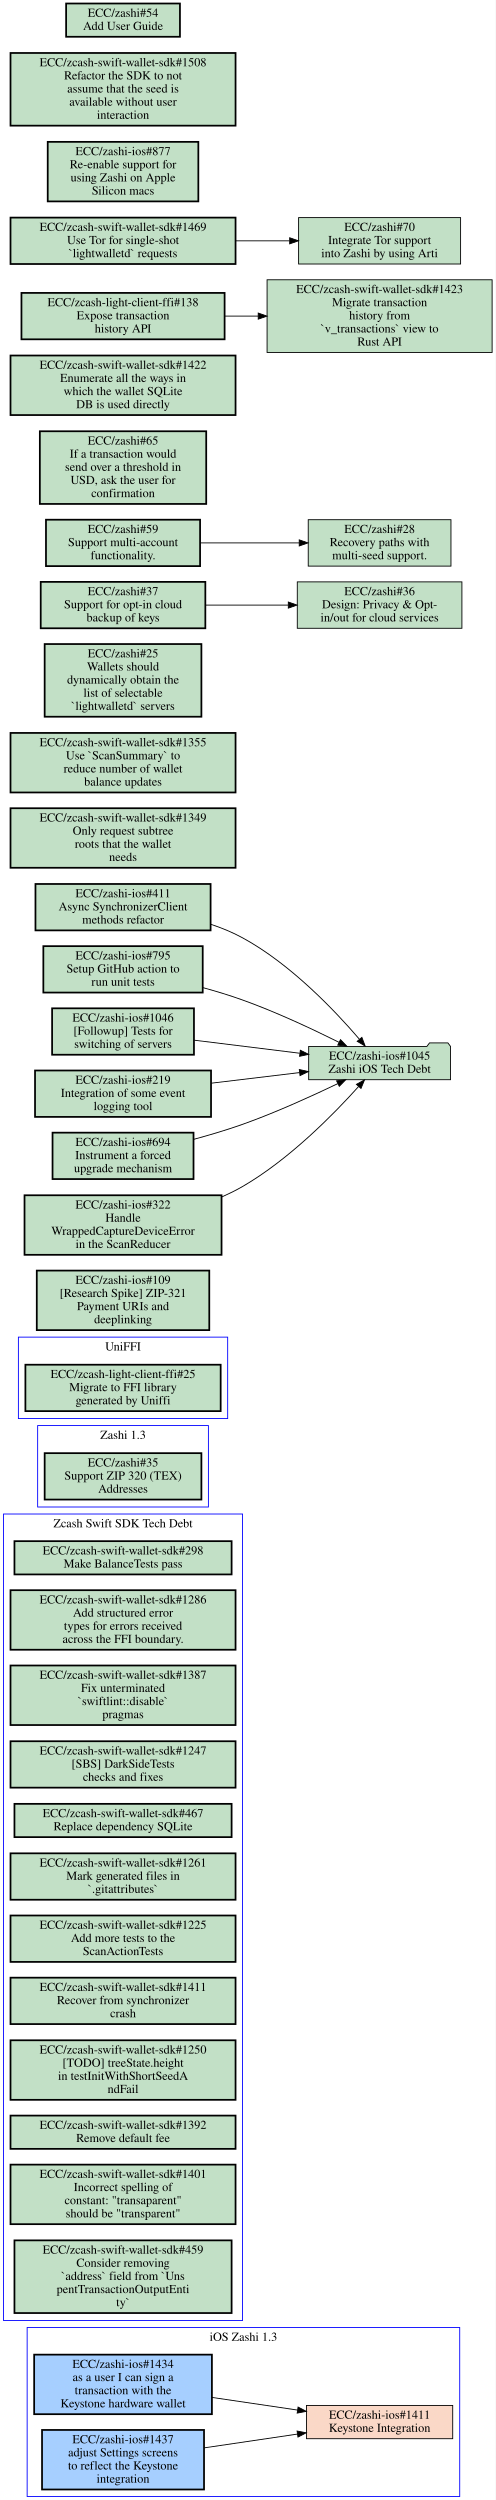
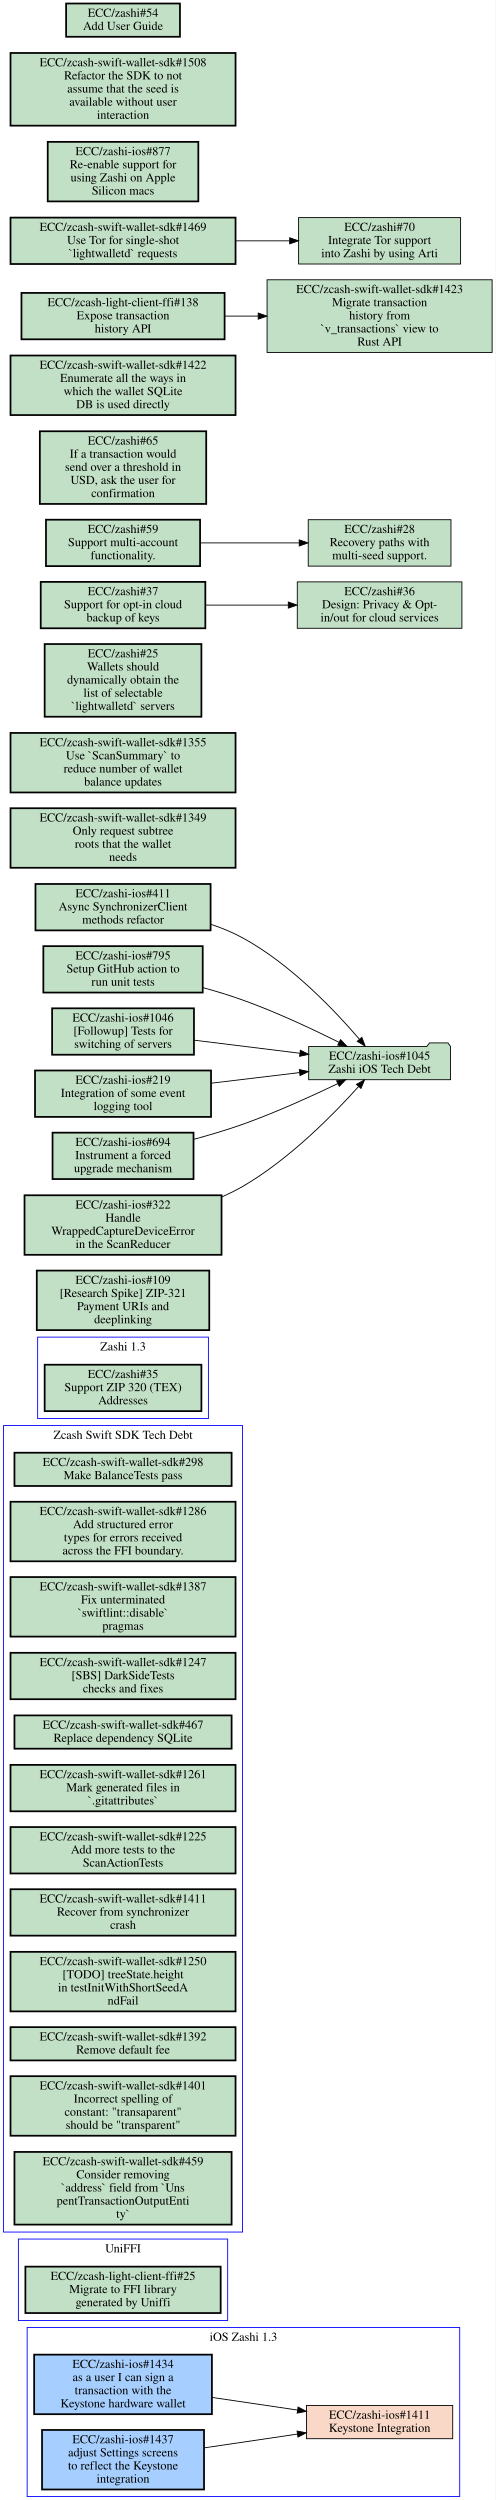
<svg xmlns="http://www.w3.org/2000/svg" xmlns:xlink="http://www.w3.org/1999/xlink" width="566pt" height="2855pt" viewBox="0.00 0.00 566.00 2855.00">
  <g id="graph0" class="graph" transform="scale(1 1) rotate(0) translate(4 2851)">
    <polygon fill="white" stroke="transparent" points="-4,4 -4,-2851 562,-2851 562,4 -4,4" />
    <g id="clust1" class="cluster">
-       <polygon fill="none" stroke="blue" points="0,-201 0,-1122 273,-1122 273,-201 0,-201" />
-       <text text-anchor="middle" x="136.5" y="-1106.8" font-family="Times,serif" font-size="14.00">Zcash Swift SDK Tech Debt</text>
+       <polygon fill="none" stroke="blue" points="0,-302 0,-1223 273,-1223 273,-302 0,-302" />
+       <text text-anchor="middle" x="136.5" y="-1207.8" font-family="Times,serif" font-size="14.00">Zcash Swift SDK Tech Debt</text>
    </g>
    <g id="clust2" class="cluster">
-       <polygon fill="none" stroke="blue" points="17,-1231 17,-1324 256,-1324 256,-1231 17,-1231" />
-       <text text-anchor="middle" x="136.5" y="-1308.8" font-family="Times,serif" font-size="14.00">UniFFI</text>
+       <polygon fill="none" stroke="blue" points="17,-201 17,-294 256,-294 256,-201 17,-201" />
+       <text text-anchor="middle" x="136.5" y="-278.8" font-family="Times,serif" font-size="14.00">UniFFI</text>
    </g>
    <g id="clust3" class="cluster">
-       <polygon fill="none" stroke="blue" points="39,-1130 39,-1223 234,-1223 234,-1130 39,-1130" />
-       <text text-anchor="middle" x="136.5" y="-1207.8" font-family="Times,serif" font-size="14.00">Zashi 1.3</text>
+       <polygon fill="none" stroke="blue" points="39,-1231 39,-1324 234,-1324 234,-1231 39,-1231" />
+       <text text-anchor="middle" x="136.5" y="-1308.8" font-family="Times,serif" font-size="14.00">Zashi 1.3</text>
    </g>
    <g id="clust4" class="cluster">
      <polygon fill="none" stroke="blue" points="27,0 27,-193 521,-193 521,0 27,0" />
      <text text-anchor="middle" x="274" y="-177.8" font-family="Times,serif" font-size="14.00">iOS Zashi 1.3</text>
    </g>
    <g id="node1" class="node open">
      <g id="a_node1">
        <a xlink:href="https://github.com/Electric-Coin-Company/zcash-swift-wallet-sdk/issues/298" xlink:title="ECC/zcash-swift-wallet-sdk#298&#10;Make BalanceTests pass" target="_blank">
-           <polygon fill="#c2e0c6" stroke="black" stroke-width="2" points="260.5,-1091 12.5,-1091 12.5,-1053 260.5,-1053 260.5,-1091" />
-           <text text-anchor="middle" x="136.5" y="-1075.8" font-family="Times,serif" font-size="14.00">ECC/zcash-swift-wallet-sdk#298</text>
-           <text text-anchor="middle" x="136.5" y="-1060.8" font-family="Times,serif" font-size="14.00">Make BalanceTests pass</text>
+           <polygon fill="#c2e0c6" stroke="black" stroke-width="2" points="260.5,-1192 12.5,-1192 12.5,-1154 260.5,-1154 260.5,-1192" />
+           <text text-anchor="middle" x="136.5" y="-1176.8" font-family="Times,serif" font-size="14.00">ECC/zcash-swift-wallet-sdk#298</text>
+           <text text-anchor="middle" x="136.5" y="-1161.8" font-family="Times,serif" font-size="14.00">Make BalanceTests pass</text>
        </a>
      </g>
    </g>
    <g id="node2" class="node open">
      <g id="a_node2">
        <a xlink:href="https://github.com/Electric-Coin-Company/zcash-swift-wallet-sdk/issues/1286" xlink:title="ECC/zcash-swift-wallet-sdk#1286&#10;Add structured error&#10;types for errors received&#10;across the FFI boundary." target="_blank">
-           <polygon fill="#c2e0c6" stroke="black" stroke-width="2" points="265,-1035 8,-1035 8,-967 265,-967 265,-1035" />
-           <text text-anchor="middle" x="136.5" y="-1019.8" font-family="Times,serif" font-size="14.00">ECC/zcash-swift-wallet-sdk#1286</text>
-           <text text-anchor="middle" x="136.5" y="-1004.8" font-family="Times,serif" font-size="14.00">Add structured error</text>
-           <text text-anchor="middle" x="136.5" y="-989.8" font-family="Times,serif" font-size="14.00">types for errors received</text>
-           <text text-anchor="middle" x="136.5" y="-974.8" font-family="Times,serif" font-size="14.00">across the FFI boundary.</text>
+           <polygon fill="#c2e0c6" stroke="black" stroke-width="2" points="265,-1136 8,-1136 8,-1068 265,-1068 265,-1136" />
+           <text text-anchor="middle" x="136.5" y="-1120.8" font-family="Times,serif" font-size="14.00">ECC/zcash-swift-wallet-sdk#1286</text>
+           <text text-anchor="middle" x="136.5" y="-1105.8" font-family="Times,serif" font-size="14.00">Add structured error</text>
+           <text text-anchor="middle" x="136.5" y="-1090.8" font-family="Times,serif" font-size="14.00">types for errors received</text>
+           <text text-anchor="middle" x="136.5" y="-1075.8" font-family="Times,serif" font-size="14.00">across the FFI boundary.</text>
        </a>
      </g>
    </g>
    <g id="node3" class="node open">
      <g id="a_node3">
        <a xlink:href="https://github.com/Electric-Coin-Company/zcash-swift-wallet-sdk/issues/1387" xlink:title="ECC/zcash-swift-wallet-sdk#1387&#10;Fix unterminated&#10;`swiftlint::disable`&#10;pragmas" target="_blank">
-           <polygon fill="#c2e0c6" stroke="black" stroke-width="2" points="265,-949 8,-949 8,-881 265,-881 265,-949" />
-           <text text-anchor="middle" x="136.5" y="-933.8" font-family="Times,serif" font-size="14.00">ECC/zcash-swift-wallet-sdk#1387</text>
-           <text text-anchor="middle" x="136.5" y="-918.8" font-family="Times,serif" font-size="14.00">Fix unterminated</text>
-           <text text-anchor="middle" x="136.5" y="-903.8" font-family="Times,serif" font-size="14.00">`swiftlint::disable`</text>
-           <text text-anchor="middle" x="136.5" y="-888.8" font-family="Times,serif" font-size="14.00">pragmas</text>
+           <polygon fill="#c2e0c6" stroke="black" stroke-width="2" points="265,-1050 8,-1050 8,-982 265,-982 265,-1050" />
+           <text text-anchor="middle" x="136.5" y="-1034.8" font-family="Times,serif" font-size="14.00">ECC/zcash-swift-wallet-sdk#1387</text>
+           <text text-anchor="middle" x="136.5" y="-1019.8" font-family="Times,serif" font-size="14.00">Fix unterminated</text>
+           <text text-anchor="middle" x="136.5" y="-1004.8" font-family="Times,serif" font-size="14.00">`swiftlint::disable`</text>
+           <text text-anchor="middle" x="136.5" y="-989.8" font-family="Times,serif" font-size="14.00">pragmas</text>
        </a>
      </g>
    </g>
    <g id="node4" class="node open">
      <g id="a_node4">
        <a xlink:href="https://github.com/Electric-Coin-Company/zcash-swift-wallet-sdk/issues/1247" xlink:title="ECC/zcash-swift-wallet-sdk#1247&#10;[SBS] DarkSideTests&#10;checks and fixes" target="_blank">
-           <polygon fill="#c2e0c6" stroke="black" stroke-width="2" points="265,-862.5 8,-862.5 8,-809.5 265,-809.5 265,-862.5" />
-           <text text-anchor="middle" x="136.5" y="-847.3" font-family="Times,serif" font-size="14.00">ECC/zcash-swift-wallet-sdk#1247</text>
-           <text text-anchor="middle" x="136.5" y="-832.3" font-family="Times,serif" font-size="14.00">[SBS] DarkSideTests</text>
-           <text text-anchor="middle" x="136.5" y="-817.3" font-family="Times,serif" font-size="14.00">checks and fixes</text>
+           <polygon fill="#c2e0c6" stroke="black" stroke-width="2" points="265,-963.5 8,-963.5 8,-910.5 265,-910.5 265,-963.5" />
+           <text text-anchor="middle" x="136.5" y="-948.3" font-family="Times,serif" font-size="14.00">ECC/zcash-swift-wallet-sdk#1247</text>
+           <text text-anchor="middle" x="136.5" y="-933.3" font-family="Times,serif" font-size="14.00">[SBS] DarkSideTests</text>
+           <text text-anchor="middle" x="136.5" y="-918.3" font-family="Times,serif" font-size="14.00">checks and fixes</text>
        </a>
      </g>
    </g>
    <g id="node5" class="node open">
      <g id="a_node5">
        <a xlink:href="https://github.com/Electric-Coin-Company/zcash-swift-wallet-sdk/issues/467" xlink:title="ECC/zcash-swift-wallet-sdk#467&#10;Replace dependency SQLite" target="_blank">
-           <polygon fill="#c2e0c6" stroke="black" stroke-width="2" points="260.5,-791 12.5,-791 12.5,-753 260.5,-753 260.5,-791" />
-           <text text-anchor="middle" x="136.5" y="-775.8" font-family="Times,serif" font-size="14.00">ECC/zcash-swift-wallet-sdk#467</text>
-           <text text-anchor="middle" x="136.5" y="-760.8" font-family="Times,serif" font-size="14.00">Replace dependency SQLite</text>
+           <polygon fill="#c2e0c6" stroke="black" stroke-width="2" points="260.5,-892 12.5,-892 12.5,-854 260.5,-854 260.5,-892" />
+           <text text-anchor="middle" x="136.5" y="-876.8" font-family="Times,serif" font-size="14.00">ECC/zcash-swift-wallet-sdk#467</text>
+           <text text-anchor="middle" x="136.5" y="-861.8" font-family="Times,serif" font-size="14.00">Replace dependency SQLite</text>
        </a>
      </g>
    </g>
    <g id="node6" class="node open">
      <g id="a_node6">
        <a xlink:href="https://github.com/Electric-Coin-Company/zcash-swift-wallet-sdk/issues/1261" xlink:title="ECC/zcash-swift-wallet-sdk#1261&#10;Mark generated files in&#10;`.gitattributes`" target="_blank">
-           <polygon fill="#c2e0c6" stroke="black" stroke-width="2" points="265,-734.5 8,-734.5 8,-681.5 265,-681.5 265,-734.5" />
-           <text text-anchor="middle" x="136.5" y="-719.3" font-family="Times,serif" font-size="14.00">ECC/zcash-swift-wallet-sdk#1261</text>
-           <text text-anchor="middle" x="136.5" y="-704.3" font-family="Times,serif" font-size="14.00">Mark generated files in</text>
-           <text text-anchor="middle" x="136.5" y="-689.3" font-family="Times,serif" font-size="14.00">`.gitattributes`</text>
+           <polygon fill="#c2e0c6" stroke="black" stroke-width="2" points="265,-835.5 8,-835.5 8,-782.5 265,-782.5 265,-835.5" />
+           <text text-anchor="middle" x="136.5" y="-820.3" font-family="Times,serif" font-size="14.00">ECC/zcash-swift-wallet-sdk#1261</text>
+           <text text-anchor="middle" x="136.5" y="-805.3" font-family="Times,serif" font-size="14.00">Mark generated files in</text>
+           <text text-anchor="middle" x="136.5" y="-790.3" font-family="Times,serif" font-size="14.00">`.gitattributes`</text>
        </a>
      </g>
    </g>
    <g id="node7" class="node open">
      <g id="a_node7">
        <a xlink:href="https://github.com/Electric-Coin-Company/zcash-swift-wallet-sdk/issues/1225" xlink:title="ECC/zcash-swift-wallet-sdk#1225&#10;Add more tests to the&#10;ScanActionTests" target="_blank">
-           <polygon fill="#c2e0c6" stroke="black" stroke-width="2" points="265,-663.5 8,-663.5 8,-610.5 265,-610.5 265,-663.5" />
-           <text text-anchor="middle" x="136.5" y="-648.3" font-family="Times,serif" font-size="14.00">ECC/zcash-swift-wallet-sdk#1225</text>
-           <text text-anchor="middle" x="136.5" y="-633.3" font-family="Times,serif" font-size="14.00">Add more tests to the</text>
-           <text text-anchor="middle" x="136.5" y="-618.3" font-family="Times,serif" font-size="14.00">ScanActionTests</text>
+           <polygon fill="#c2e0c6" stroke="black" stroke-width="2" points="265,-764.5 8,-764.5 8,-711.5 265,-711.5 265,-764.5" />
+           <text text-anchor="middle" x="136.5" y="-749.3" font-family="Times,serif" font-size="14.00">ECC/zcash-swift-wallet-sdk#1225</text>
+           <text text-anchor="middle" x="136.5" y="-734.3" font-family="Times,serif" font-size="14.00">Add more tests to the</text>
+           <text text-anchor="middle" x="136.5" y="-719.3" font-family="Times,serif" font-size="14.00">ScanActionTests</text>
        </a>
      </g>
    </g>
    <g id="node8" class="node open">
      <g id="a_node8">
        <a xlink:href="https://github.com/Electric-Coin-Company/zcash-swift-wallet-sdk/issues/1411" xlink:title="ECC/zcash-swift-wallet-sdk#1411&#10;Recover from synchronizer&#10;crash" target="_blank">
-           <polygon fill="#c2e0c6" stroke="black" stroke-width="2" points="265,-592.5 8,-592.5 8,-539.5 265,-539.5 265,-592.5" />
-           <text text-anchor="middle" x="136.5" y="-577.3" font-family="Times,serif" font-size="14.00">ECC/zcash-swift-wallet-sdk#1411</text>
-           <text text-anchor="middle" x="136.5" y="-562.3" font-family="Times,serif" font-size="14.00">Recover from synchronizer</text>
-           <text text-anchor="middle" x="136.5" y="-547.3" font-family="Times,serif" font-size="14.00">crash</text>
+           <polygon fill="#c2e0c6" stroke="black" stroke-width="2" points="265,-693.5 8,-693.5 8,-640.5 265,-640.5 265,-693.5" />
+           <text text-anchor="middle" x="136.5" y="-678.3" font-family="Times,serif" font-size="14.00">ECC/zcash-swift-wallet-sdk#1411</text>
+           <text text-anchor="middle" x="136.5" y="-663.3" font-family="Times,serif" font-size="14.00">Recover from synchronizer</text>
+           <text text-anchor="middle" x="136.5" y="-648.3" font-family="Times,serif" font-size="14.00">crash</text>
        </a>
      </g>
    </g>
    <g id="node9" class="node open">
      <g id="a_node9">
        <a xlink:href="https://github.com/Electric-Coin-Company/zcash-swift-wallet-sdk/issues/1250" xlink:title="ECC/zcash-swift-wallet-sdk#1250&#10;[TODO] treeState.height&#10;in testInitWithShortSeedA&#10;ndFail" target="_blank">
-           <polygon fill="#c2e0c6" stroke="black" stroke-width="2" points="265,-521 8,-521 8,-453 265,-453 265,-521" />
-           <text text-anchor="middle" x="136.5" y="-505.8" font-family="Times,serif" font-size="14.00">ECC/zcash-swift-wallet-sdk#1250</text>
-           <text text-anchor="middle" x="136.5" y="-490.8" font-family="Times,serif" font-size="14.00">[TODO] treeState.height</text>
-           <text text-anchor="middle" x="136.5" y="-475.8" font-family="Times,serif" font-size="14.00">in testInitWithShortSeedA</text>
-           <text text-anchor="middle" x="136.5" y="-460.8" font-family="Times,serif" font-size="14.00">ndFail</text>
+           <polygon fill="#c2e0c6" stroke="black" stroke-width="2" points="265,-622 8,-622 8,-554 265,-554 265,-622" />
+           <text text-anchor="middle" x="136.5" y="-606.8" font-family="Times,serif" font-size="14.00">ECC/zcash-swift-wallet-sdk#1250</text>
+           <text text-anchor="middle" x="136.5" y="-591.8" font-family="Times,serif" font-size="14.00">[TODO] treeState.height</text>
+           <text text-anchor="middle" x="136.5" y="-576.8" font-family="Times,serif" font-size="14.00">in testInitWithShortSeedA</text>
+           <text text-anchor="middle" x="136.5" y="-561.8" font-family="Times,serif" font-size="14.00">ndFail</text>
        </a>
      </g>
    </g>
    <g id="node10" class="node open">
      <g id="a_node10">
        <a xlink:href="https://github.com/Electric-Coin-Company/zcash-swift-wallet-sdk/issues/1392" xlink:title="ECC/zcash-swift-wallet-sdk#1392&#10;Remove default fee" target="_blank">
-           <polygon fill="#c2e0c6" stroke="black" stroke-width="2" points="265,-435 8,-435 8,-397 265,-397 265,-435" />
-           <text text-anchor="middle" x="136.5" y="-419.8" font-family="Times,serif" font-size="14.00">ECC/zcash-swift-wallet-sdk#1392</text>
-           <text text-anchor="middle" x="136.5" y="-404.8" font-family="Times,serif" font-size="14.00">Remove default fee</text>
+           <polygon fill="#c2e0c6" stroke="black" stroke-width="2" points="265,-536 8,-536 8,-498 265,-498 265,-536" />
+           <text text-anchor="middle" x="136.5" y="-520.8" font-family="Times,serif" font-size="14.00">ECC/zcash-swift-wallet-sdk#1392</text>
+           <text text-anchor="middle" x="136.5" y="-505.8" font-family="Times,serif" font-size="14.00">Remove default fee</text>
        </a>
      </g>
    </g>
    <g id="node11" class="node open">
      <g id="a_node11">
        <a xlink:href="https://github.com/Electric-Coin-Company/zcash-swift-wallet-sdk/issues/1401" xlink:title="ECC/zcash-swift-wallet-sdk#1401&#10;Incorrect spelling of&#10;constant: &quot;transaparent&quot;&#10;should be &quot;transparent&quot;" target="_blank">
-           <polygon fill="#c2e0c6" stroke="black" stroke-width="2" points="265,-379 8,-379 8,-311 265,-311 265,-379" />
-           <text text-anchor="middle" x="136.5" y="-363.8" font-family="Times,serif" font-size="14.00">ECC/zcash-swift-wallet-sdk#1401</text>
-           <text text-anchor="middle" x="136.5" y="-348.8" font-family="Times,serif" font-size="14.00">Incorrect spelling of</text>
-           <text text-anchor="middle" x="136.5" y="-333.8" font-family="Times,serif" font-size="14.00">constant: "transaparent"</text>
-           <text text-anchor="middle" x="136.5" y="-318.8" font-family="Times,serif" font-size="14.00">should be "transparent"</text>
+           <polygon fill="#c2e0c6" stroke="black" stroke-width="2" points="265,-480 8,-480 8,-412 265,-412 265,-480" />
+           <text text-anchor="middle" x="136.5" y="-464.8" font-family="Times,serif" font-size="14.00">ECC/zcash-swift-wallet-sdk#1401</text>
+           <text text-anchor="middle" x="136.5" y="-449.8" font-family="Times,serif" font-size="14.00">Incorrect spelling of</text>
+           <text text-anchor="middle" x="136.5" y="-434.8" font-family="Times,serif" font-size="14.00">constant: "transaparent"</text>
+           <text text-anchor="middle" x="136.5" y="-419.8" font-family="Times,serif" font-size="14.00">should be "transparent"</text>
        </a>
      </g>
    </g>
    <g id="node12" class="node open">
      <g id="a_node12">
        <a xlink:href="https://github.com/Electric-Coin-Company/zcash-swift-wallet-sdk/issues/459" xlink:title="ECC/zcash-swift-wallet-sdk#459&#10;Consider removing&#10;`address` field from `Uns&#10;pentTransactionOutputEnti&#10;ty`" target="_blank">
-           <polygon fill="#c2e0c6" stroke="black" stroke-width="2" points="260.5,-292.5 12.5,-292.5 12.5,-209.5 260.5,-209.5 260.5,-292.5" />
-           <text text-anchor="middle" x="136.5" y="-277.3" font-family="Times,serif" font-size="14.00">ECC/zcash-swift-wallet-sdk#459</text>
-           <text text-anchor="middle" x="136.5" y="-262.3" font-family="Times,serif" font-size="14.00">Consider removing</text>
-           <text text-anchor="middle" x="136.5" y="-247.3" font-family="Times,serif" font-size="14.00">`address` field from `Uns</text>
-           <text text-anchor="middle" x="136.5" y="-232.3" font-family="Times,serif" font-size="14.00">pentTransactionOutputEnti</text>
-           <text text-anchor="middle" x="136.5" y="-217.3" font-family="Times,serif" font-size="14.00">ty`</text>
+           <polygon fill="#c2e0c6" stroke="black" stroke-width="2" points="260.5,-393.5 12.5,-393.5 12.5,-310.5 260.5,-310.5 260.5,-393.5" />
+           <text text-anchor="middle" x="136.5" y="-378.3" font-family="Times,serif" font-size="14.00">ECC/zcash-swift-wallet-sdk#459</text>
+           <text text-anchor="middle" x="136.5" y="-363.3" font-family="Times,serif" font-size="14.00">Consider removing</text>
+           <text text-anchor="middle" x="136.5" y="-348.3" font-family="Times,serif" font-size="14.00">`address` field from `Uns</text>
+           <text text-anchor="middle" x="136.5" y="-333.3" font-family="Times,serif" font-size="14.00">pentTransactionOutputEnti</text>
+           <text text-anchor="middle" x="136.5" y="-318.3" font-family="Times,serif" font-size="14.00">ty`</text>
        </a>
      </g>
    </g>
    <g id="node13" class="node open">
      <g id="a_node13">
        <a xlink:href="https://github.com/Electric-Coin-Company/zcash-light-client-ffi/issues/25" xlink:title="ECC/zcash-light-client-ffi#25&#10;Migrate to FFI library&#10;generated by Uniffi" target="_blank">
-           <polygon fill="#c2e0c6" stroke="black" stroke-width="2" points="248,-1292.5 25,-1292.5 25,-1239.5 248,-1239.5 248,-1292.5" />
-           <text text-anchor="middle" x="136.5" y="-1277.3" font-family="Times,serif" font-size="14.00">ECC/zcash-light-client-ffi#25</text>
-           <text text-anchor="middle" x="136.5" y="-1262.3" font-family="Times,serif" font-size="14.00">Migrate to FFI library</text>
-           <text text-anchor="middle" x="136.5" y="-1247.3" font-family="Times,serif" font-size="14.00">generated by Uniffi</text>
+           <polygon fill="#c2e0c6" stroke="black" stroke-width="2" points="248,-262.5 25,-262.5 25,-209.5 248,-209.5 248,-262.5" />
+           <text text-anchor="middle" x="136.5" y="-247.3" font-family="Times,serif" font-size="14.00">ECC/zcash-light-client-ffi#25</text>
+           <text text-anchor="middle" x="136.5" y="-232.3" font-family="Times,serif" font-size="14.00">Migrate to FFI library</text>
+           <text text-anchor="middle" x="136.5" y="-217.3" font-family="Times,serif" font-size="14.00">generated by Uniffi</text>
        </a>
      </g>
    </g>
    <g id="node14" class="node open">
      <g id="a_node14">
        <a xlink:href="https://github.com/Electric-Coin-Company/zashi/issues/35" xlink:title="ECC/zashi#35&#10;Support ZIP 320 (TEX)&#10;Addresses" target="_blank">
-           <polygon fill="#c2e0c6" stroke="black" stroke-width="2" points="226,-1191.5 47,-1191.5 47,-1138.5 226,-1138.5 226,-1191.5" />
-           <text text-anchor="middle" x="136.5" y="-1176.3" font-family="Times,serif" font-size="14.00">ECC/zashi#35</text>
-           <text text-anchor="middle" x="136.5" y="-1161.3" font-family="Times,serif" font-size="14.00">Support ZIP 320 (TEX)</text>
-           <text text-anchor="middle" x="136.5" y="-1146.3" font-family="Times,serif" font-size="14.00">Addresses</text>
+           <polygon fill="#c2e0c6" stroke="black" stroke-width="2" points="226,-1292.5 47,-1292.5 47,-1239.5 226,-1239.5 226,-1292.5" />
+           <text text-anchor="middle" x="136.5" y="-1277.3" font-family="Times,serif" font-size="14.00">ECC/zashi#35</text>
+           <text text-anchor="middle" x="136.5" y="-1262.3" font-family="Times,serif" font-size="14.00">Support ZIP 320 (TEX)</text>
+           <text text-anchor="middle" x="136.5" y="-1247.3" font-family="Times,serif" font-size="14.00">Addresses</text>
        </a>
      </g>
    </g>
    <g id="node15" class="node closed">
      <g id="a_node15">
        <a xlink:href="https://github.com/Electric-Coin-Company/zashi-ios/issues/1411" xlink:title="ECC/zashi-ios#1411&#10;Keystone Integration" target="_blank">
          <polygon fill="#fad8c7" stroke="black" points="513,-104 346,-104 346,-66 513,-66 513,-104" />
          <text text-anchor="middle" x="429.5" y="-88.8" font-family="Times,serif" font-size="14.00">ECC/zashi-ios#1411</text>
          <text text-anchor="middle" x="429.5" y="-73.8" font-family="Times,serif" font-size="14.00">Keystone Integration</text>
        </a>
      </g>
    </g>
    <g id="node16" class="node committed">
      <g id="a_node16">
        <a xlink:href="https://github.com/Electric-Coin-Company/zashi-ios/issues/1434" xlink:title="ECC/zashi-ios#1434&#10;as a user I can sign a&#10;transaction with the&#10;Keystone hardware wallet" target="_blank">
          <polygon fill="#a6cfff" stroke="black" stroke-width="2" points="238,-162 35,-162 35,-94 238,-94 238,-162" />
          <text text-anchor="middle" x="136.5" y="-146.8" font-family="Times,serif" font-size="14.00">ECC/zashi-ios#1434</text>
          <text text-anchor="middle" x="136.5" y="-131.8" font-family="Times,serif" font-size="14.00">as a user I can sign a</text>
          <text text-anchor="middle" x="136.5" y="-116.8" font-family="Times,serif" font-size="14.00">transaction with the</text>
          <text text-anchor="middle" x="136.5" y="-101.8" font-family="Times,serif" font-size="14.00">Keystone hardware wallet</text>
        </a>
      </g>
    </g>
    <g id="edge1" class="edge">
      <path fill="none" stroke="black" d="M238.05,-113.14C269.78,-108.45 304.66,-103.3 335.81,-98.7" />
      <polygon fill="black" stroke="black" points="336.4,-102.15 345.78,-97.22 335.37,-95.23 336.4,-102.15" />
    </g>
    <g id="node17" class="node committed">
      <g id="a_node17">
        <a xlink:href="https://github.com/Electric-Coin-Company/zashi-ios/issues/1437" xlink:title="ECC/zashi-ios#1437&#10;adjust Settings screens&#10;to reflect the Keystone&#10;integration" target="_blank">
          <polygon fill="#a6cfff" stroke="black" stroke-width="2" points="229,-76 44,-76 44,-8 229,-8 229,-76" />
          <text text-anchor="middle" x="136.5" y="-60.8" font-family="Times,serif" font-size="14.00">ECC/zashi-ios#1437</text>
          <text text-anchor="middle" x="136.5" y="-45.8" font-family="Times,serif" font-size="14.00">adjust Settings screens</text>
          <text text-anchor="middle" x="136.5" y="-30.8" font-family="Times,serif" font-size="14.00">to reflect the Keystone</text>
          <text text-anchor="middle" x="136.5" y="-15.8" font-family="Times,serif" font-size="14.00">integration</text>
        </a>
      </g>
    </g>
    <g id="edge2" class="edge">
      <path fill="none" stroke="black" d="M229.17,-55.55C263.14,-60.56 301.66,-66.26 335.72,-71.29" />
      <polygon fill="black" stroke="black" points="335.27,-74.76 345.67,-72.76 336.29,-67.84 335.27,-74.76" />
    </g>
    <g id="node18" class="node open">
      <g id="a_node18">
        <a xlink:href="https://github.com/Electric-Coin-Company/zashi-ios/issues/109" xlink:title="ECC/zashi-ios#109&#10;[Research Spike] ZIP-321&#10;Payment URIs and&#10;deeplinking" target="_blank">
          <polygon fill="#c2e0c6" stroke="black" stroke-width="2" points="235,-1400 38,-1400 38,-1332 235,-1332 235,-1400" />
          <text text-anchor="middle" x="136.5" y="-1384.8" font-family="Times,serif" font-size="14.00">ECC/zashi-ios#109</text>
          <text text-anchor="middle" x="136.5" y="-1369.8" font-family="Times,serif" font-size="14.00">[Research Spike] ZIP-321</text>
          <text text-anchor="middle" x="136.5" y="-1354.8" font-family="Times,serif" font-size="14.00">Payment URIs and</text>
          <text text-anchor="middle" x="136.5" y="-1339.8" font-family="Times,serif" font-size="14.00">deeplinking</text>
        </a>
      </g>
    </g>
    <g id="node19" class="node open">
      <g id="a_node19">
        <a xlink:href="https://github.com/Electric-Coin-Company/zashi-ios/issues/411" xlink:title="ECC/zashi-ios#411&#10;Async SynchronizerClient&#10;methods refactor" target="_blank">
          <polygon fill="#c2e0c6" stroke="black" stroke-width="2" points="236.5,-1841.5 36.5,-1841.5 36.5,-1788.5 236.5,-1788.5 236.5,-1841.5" />
          <text text-anchor="middle" x="136.5" y="-1826.3" font-family="Times,serif" font-size="14.00">ECC/zashi-ios#411</text>
          <text text-anchor="middle" x="136.5" y="-1811.3" font-family="Times,serif" font-size="14.00">Async SynchronizerClient</text>
          <text text-anchor="middle" x="136.5" y="-1796.3" font-family="Times,serif" font-size="14.00">methods refactor</text>
        </a>
      </g>
    </g>
    <g id="node20" class="node open">
      <g id="a_node20">
        <a xlink:href="https://github.com/Electric-Coin-Company/zashi-ios/issues/1045" xlink:title="ECC/zashi-ios#1045&#10;Zashi iOS Tech Debt" target="_blank">
          <polygon fill="#c2e0c6" stroke="black" points="510.5,-1656 507.5,-1660 486.5,-1660 483.5,-1656 348.5,-1656 348.5,-1618 510.5,-1618 510.5,-1656" />
          <text text-anchor="middle" x="429.5" y="-1640.8" font-family="Times,serif" font-size="14.00">ECC/zashi-ios#1045</text>
          <text text-anchor="middle" x="429.5" y="-1625.8" font-family="Times,serif" font-size="14.00">Zashi iOS Tech Debt</text>
        </a>
      </g>
    </g>
    <g id="edge3" class="edge">
      <path fill="none" stroke="black" d="M236.64,-1795.5C249.25,-1791.3 261.69,-1786.2 273,-1780 327.95,-1750.1 378.7,-1696.6 406.46,-1664.2" />
      <polygon fill="black" stroke="black" points="409.26,-1666.31 413.01,-1656.4 403.9,-1661.81 409.26,-1666.31" />
    </g>
    <g id="node21" class="node open">
      <g id="a_node21">
        <a xlink:href="https://github.com/Electric-Coin-Company/zashi-ios/issues/795" xlink:title="ECC/zashi-ios#795&#10;Setup GitHub action to&#10;run unit tests" target="_blank">
          <polygon fill="#c2e0c6" stroke="black" stroke-width="2" points="227.5,-1770.5 45.5,-1770.5 45.5,-1717.5 227.5,-1717.5 227.5,-1770.5" />
          <text text-anchor="middle" x="136.5" y="-1755.3" font-family="Times,serif" font-size="14.00">ECC/zashi-ios#795</text>
          <text text-anchor="middle" x="136.5" y="-1740.3" font-family="Times,serif" font-size="14.00">Setup GitHub action to</text>
          <text text-anchor="middle" x="136.5" y="-1725.3" font-family="Times,serif" font-size="14.00">run unit tests</text>
        </a>
      </g>
    </g>
    <g id="edge4" class="edge">
      <path fill="none" stroke="black" d="M227.84,-1723.1C243.06,-1718.9 258.59,-1714.2 273,-1709 311.08,-1695.4 352.57,-1675.9 383.1,-1660.7" />
      <polygon fill="black" stroke="black" points="384.86,-1663.73 392.21,-1656.1 381.71,-1657.48 384.86,-1663.73" />
    </g>
    <g id="node22" class="node open">
      <g id="a_node22">
        <a xlink:href="https://github.com/Electric-Coin-Company/zcash-swift-wallet-sdk/issues/1349" xlink:title="ECC/zcash-swift-wallet-sdk#1349&#10;Only request subtree&#10;roots that the wallet&#10;needs" target="_blank">
          <polygon fill="#c2e0c6" stroke="black" stroke-width="2" points="265,-1928 8,-1928 8,-1860 265,-1860 265,-1928" />
          <text text-anchor="middle" x="136.5" y="-1912.8" font-family="Times,serif" font-size="14.00">ECC/zcash-swift-wallet-sdk#1349</text>
          <text text-anchor="middle" x="136.5" y="-1897.8" font-family="Times,serif" font-size="14.00">Only request subtree</text>
          <text text-anchor="middle" x="136.5" y="-1882.8" font-family="Times,serif" font-size="14.00">roots that the wallet</text>
          <text text-anchor="middle" x="136.5" y="-1867.8" font-family="Times,serif" font-size="14.00">needs</text>
        </a>
      </g>
    </g>
    <g id="node23" class="node open">
      <g id="a_node23">
        <a xlink:href="https://github.com/Electric-Coin-Company/zcash-swift-wallet-sdk/issues/1355" xlink:title="ECC/zcash-swift-wallet-sdk#1355&#10;Use `ScanSummary` to&#10;reduce number of wallet&#10;balance updates" target="_blank">
          <polygon fill="#c2e0c6" stroke="black" stroke-width="2" points="265,-2014 8,-2014 8,-1946 265,-1946 265,-2014" />
          <text text-anchor="middle" x="136.5" y="-1998.8" font-family="Times,serif" font-size="14.00">ECC/zcash-swift-wallet-sdk#1355</text>
          <text text-anchor="middle" x="136.5" y="-1983.8" font-family="Times,serif" font-size="14.00">Use `ScanSummary` to</text>
          <text text-anchor="middle" x="136.5" y="-1968.8" font-family="Times,serif" font-size="14.00">reduce number of wallet</text>
          <text text-anchor="middle" x="136.5" y="-1953.8" font-family="Times,serif" font-size="14.00">balance updates</text>
        </a>
      </g>
    </g>
    <g id="node24" class="node open">
      <g id="a_node24">
        <a xlink:href="https://github.com/Electric-Coin-Company/zashi-ios/issues/1046" xlink:title="ECC/zashi-ios#1046&#10;[Followup] Tests for&#10;switching of servers" target="_blank">
          <polygon fill="#c2e0c6" stroke="black" stroke-width="2" points="217.5,-1699.5 55.5,-1699.5 55.5,-1646.5 217.5,-1646.5 217.5,-1699.5" />
          <text text-anchor="middle" x="136.5" y="-1684.3" font-family="Times,serif" font-size="14.00">ECC/zashi-ios#1046</text>
          <text text-anchor="middle" x="136.5" y="-1669.3" font-family="Times,serif" font-size="14.00">[Followup] Tests for</text>
          <text text-anchor="middle" x="136.5" y="-1654.3" font-family="Times,serif" font-size="14.00">switching of servers</text>
        </a>
      </g>
    </g>
    <g id="edge5" class="edge">
      <path fill="none" stroke="black" d="M217.79,-1663.1C255.16,-1658.4 299.77,-1652.9 338.3,-1648.2" />
      <polygon fill="black" stroke="black" points="338.99,-1651.64 348.47,-1646.9 338.11,-1644.7 338.99,-1651.64" />
    </g>
    <g id="node25" class="node open">
      <g id="a_node25">
        <a xlink:href="https://github.com/Electric-Coin-Company/zashi/issues/25" xlink:title="ECC/zashi#25&#10;Wallets should&#10;dynamically obtain the&#10;list of selectable&#10;`lightwalletd` servers" target="_blank">
          <polygon fill="#c2e0c6" stroke="black" stroke-width="2" points="226,-2115.5 47,-2115.5 47,-2032.5 226,-2032.5 226,-2115.5" />
          <text text-anchor="middle" x="136.5" y="-2100.3" font-family="Times,serif" font-size="14.00">ECC/zashi#25</text>
          <text text-anchor="middle" x="136.5" y="-2085.3" font-family="Times,serif" font-size="14.00">Wallets should</text>
          <text text-anchor="middle" x="136.5" y="-2070.3" font-family="Times,serif" font-size="14.00">dynamically obtain the</text>
          <text text-anchor="middle" x="136.5" y="-2055.3" font-family="Times,serif" font-size="14.00">list of selectable</text>
          <text text-anchor="middle" x="136.5" y="-2040.3" font-family="Times,serif" font-size="14.00">`lightwalletd` servers</text>
        </a>
      </g>
    </g>
    <g id="node26" class="node open">
      <g id="a_node26">
        <a xlink:href="https://github.com/Electric-Coin-Company/zashi/issues/37" xlink:title="ECC/zashi#37&#10;Support for opt-in cloud&#10;backup of keys" target="_blank">
          <polygon fill="#c2e0c6" stroke="black" stroke-width="2" points="230.5,-2186.5 42.5,-2186.5 42.5,-2133.5 230.5,-2133.5 230.5,-2186.5" />
          <text text-anchor="middle" x="136.5" y="-2171.3" font-family="Times,serif" font-size="14.00">ECC/zashi#37</text>
          <text text-anchor="middle" x="136.5" y="-2156.3" font-family="Times,serif" font-size="14.00">Support for opt-in cloud</text>
          <text text-anchor="middle" x="136.5" y="-2141.3" font-family="Times,serif" font-size="14.00">backup of keys</text>
        </a>
      </g>
    </g>
    <g id="node27" class="node open">
      <g id="a_node27">
        <a xlink:href="https://github.com/Electric-Coin-Company/zashi/issues/36" xlink:title="ECC/zashi#36&#10;Design: Privacy &amp; Opt-&#10;in/out for cloud services" target="_blank">
          <polygon fill="#c2e0c6" stroke="black" points="523.5,-2186.5 335.5,-2186.5 335.5,-2133.5 523.5,-2133.5 523.5,-2186.5" />
          <text text-anchor="middle" x="429.5" y="-2171.3" font-family="Times,serif" font-size="14.00">ECC/zashi#36</text>
          <text text-anchor="middle" x="429.5" y="-2156.3" font-family="Times,serif" font-size="14.00">Design: Privacy &amp; Opt-</text>
          <text text-anchor="middle" x="429.5" y="-2141.3" font-family="Times,serif" font-size="14.00">in/out for cloud services</text>
        </a>
      </g>
    </g>
    <g id="edge6" class="edge">
      <path fill="none" stroke="black" d="M230.77,-2160C260.8,-2160 294.24,-2160 324.95,-2160" />
      <polygon fill="black" stroke="black" points="325.25,-2163.5 335.25,-2160 325.25,-2156.5 325.25,-2163.5" />
    </g>
    <g id="node28" class="node open">
      <g id="a_node28">
        <a xlink:href="https://github.com/Electric-Coin-Company/zashi-ios/issues/219" xlink:title="ECC/zashi-ios#219&#10;Integration of some event&#10;logging tool" target="_blank">
          <polygon fill="#c2e0c6" stroke="black" stroke-width="2" points="237,-1628.5 36,-1628.5 36,-1575.5 237,-1575.5 237,-1628.5" />
          <text text-anchor="middle" x="136.5" y="-1613.3" font-family="Times,serif" font-size="14.00">ECC/zashi-ios#219</text>
          <text text-anchor="middle" x="136.5" y="-1598.3" font-family="Times,serif" font-size="14.00">Integration of some event</text>
          <text text-anchor="middle" x="136.5" y="-1583.3" font-family="Times,serif" font-size="14.00">logging tool</text>
        </a>
      </g>
    </g>
    <g id="edge7" class="edge">
      <path fill="none" stroke="black" d="M237.24,-1614C269.9,-1617.9 305.99,-1622.3 337.93,-1626.1" />
      <polygon fill="black" stroke="black" points="337.81,-1629.61 348.15,-1627.3 338.63,-1622.66 337.81,-1629.61" />
    </g>
    <g id="node29" class="node open">
      <g id="a_node29">
        <a xlink:href="https://github.com/Electric-Coin-Company/zashi-ios/issues/694" xlink:title="ECC/zashi-ios#694&#10;Instrument a forced&#10;upgrade mechanism" target="_blank">
          <polygon fill="#c2e0c6" stroke="black" stroke-width="2" points="217,-1557.5 56,-1557.5 56,-1504.5 217,-1504.5 217,-1557.5" />
          <text text-anchor="middle" x="136.5" y="-1542.3" font-family="Times,serif" font-size="14.00">ECC/zashi-ios#694</text>
          <text text-anchor="middle" x="136.5" y="-1527.3" font-family="Times,serif" font-size="14.00">Instrument a forced</text>
          <text text-anchor="middle" x="136.5" y="-1512.3" font-family="Times,serif" font-size="14.00">upgrade mechanism</text>
        </a>
      </g>
    </g>
    <g id="edge8" class="edge">
      <path fill="none" stroke="black" d="M217.34,-1549.9C235.79,-1554.9 255.22,-1560.7 273,-1567 310.42,-1580.3 351.31,-1598.9 381.77,-1613.5" />
      <polygon fill="black" stroke="black" points="380.35,-1616.7 390.87,-1618 383.46,-1610.43 380.35,-1616.7" />
    </g>
    <g id="node30" class="node open">
      <g id="a_node30">
        <a xlink:href="https://github.com/Electric-Coin-Company/zashi-ios/issues/322" xlink:title="ECC/zashi-ios#322&#10;Handle&#10;WrappedCaptureDeviceError&#10;in the ScanReducer" target="_blank">
          <polygon fill="#c2e0c6" stroke="black" stroke-width="2" points="249,-1486 24,-1486 24,-1418 249,-1418 249,-1486" />
          <text text-anchor="middle" x="136.5" y="-1470.8" font-family="Times,serif" font-size="14.00">ECC/zashi-ios#322</text>
          <text text-anchor="middle" x="136.5" y="-1455.8" font-family="Times,serif" font-size="14.00">Handle</text>
          <text text-anchor="middle" x="136.5" y="-1440.8" font-family="Times,serif" font-size="14.00">WrappedCaptureDeviceError</text>
          <text text-anchor="middle" x="136.5" y="-1425.8" font-family="Times,serif" font-size="14.00">in the ScanReducer</text>
        </a>
      </g>
    </g>
    <g id="edge9" class="edge">
      <path fill="none" stroke="black" d="M249.35,-1484.1C257.54,-1487.7 265.51,-1491.7 273,-1496 326.48,-1527 377.36,-1578.8 405.6,-1610.3" />
      <polygon fill="black" stroke="black" points="403.02,-1612.67 412.29,-1617.8 408.25,-1608.01 403.02,-1612.67" />
    </g>
    <g id="node31" class="node open">
      <g id="a_node31">
        <a xlink:href="https://github.com/Electric-Coin-Company/zashi/issues/59" xlink:title="ECC/zashi#59&#10;Support multi-account&#10;functionality." target="_blank">
          <polygon fill="#c2e0c6" stroke="black" stroke-width="2" points="224.5,-2257.5 48.5,-2257.5 48.5,-2204.5 224.5,-2204.5 224.5,-2257.5" />
          <text text-anchor="middle" x="136.5" y="-2242.3" font-family="Times,serif" font-size="14.00">ECC/zashi#59</text>
          <text text-anchor="middle" x="136.5" y="-2227.3" font-family="Times,serif" font-size="14.00">Support multi-account</text>
          <text text-anchor="middle" x="136.5" y="-2212.3" font-family="Times,serif" font-size="14.00">functionality.</text>
        </a>
      </g>
    </g>
    <g id="node32" class="node open">
      <g id="a_node32">
        <a xlink:href="https://github.com/Electric-Coin-Company/zashi/issues/28" xlink:title="ECC/zashi#28&#10;Recovery paths with&#10;multi-seed support." target="_blank">
          <polygon fill="#c2e0c6" stroke="black" points="511,-2257.5 348,-2257.5 348,-2204.5 511,-2204.5 511,-2257.5" />
          <text text-anchor="middle" x="429.5" y="-2242.3" font-family="Times,serif" font-size="14.00">ECC/zashi#28</text>
          <text text-anchor="middle" x="429.5" y="-2227.3" font-family="Times,serif" font-size="14.00">Recovery paths with</text>
          <text text-anchor="middle" x="429.5" y="-2212.3" font-family="Times,serif" font-size="14.00">multi-seed support.</text>
        </a>
      </g>
    </g>
    <g id="edge10" class="edge">
      <path fill="none" stroke="black" d="M224.81,-2231C260.46,-2231 301.7,-2231 337.71,-2231" />
      <polygon fill="black" stroke="black" points="337.72,-2234.5 347.72,-2231 337.72,-2227.5 337.72,-2234.5" />
    </g>
    <g id="node33" class="node open">
      <g id="a_node33">
        <a xlink:href="https://github.com/Electric-Coin-Company/zashi/issues/65" xlink:title="ECC/zashi#65&#10;If a transaction would&#10;send over a threshold in&#10;USD, ask the user for&#10;confirmation" target="_blank">
          <polygon fill="#c2e0c6" stroke="black" stroke-width="2" points="231.5,-2358.5 41.5,-2358.5 41.5,-2275.5 231.5,-2275.5 231.5,-2358.5" />
          <text text-anchor="middle" x="136.5" y="-2343.3" font-family="Times,serif" font-size="14.00">ECC/zashi#65</text>
          <text text-anchor="middle" x="136.5" y="-2328.3" font-family="Times,serif" font-size="14.00">If a transaction would</text>
          <text text-anchor="middle" x="136.5" y="-2313.3" font-family="Times,serif" font-size="14.00">send over a threshold in</text>
          <text text-anchor="middle" x="136.5" y="-2298.3" font-family="Times,serif" font-size="14.00">USD, ask the user for</text>
          <text text-anchor="middle" x="136.5" y="-2283.3" font-family="Times,serif" font-size="14.00">confirmation</text>
        </a>
      </g>
    </g>
    <g id="node34" class="node open">
      <g id="a_node34">
        <a xlink:href="https://github.com/Electric-Coin-Company/zcash-swift-wallet-sdk/issues/1422" xlink:title="ECC/zcash-swift-wallet-sdk#1422&#10;Enumerate all the ways in&#10;which the wallet SQLite&#10;DB is used directly" target="_blank">
          <polygon fill="#c2e0c6" stroke="black" stroke-width="2" points="265,-2445 8,-2445 8,-2377 265,-2377 265,-2445" />
          <text text-anchor="middle" x="136.5" y="-2429.8" font-family="Times,serif" font-size="14.00">ECC/zcash-swift-wallet-sdk#1422</text>
          <text text-anchor="middle" x="136.5" y="-2414.8" font-family="Times,serif" font-size="14.00">Enumerate all the ways in</text>
          <text text-anchor="middle" x="136.5" y="-2399.8" font-family="Times,serif" font-size="14.00">which the wallet SQLite</text>
          <text text-anchor="middle" x="136.5" y="-2384.8" font-family="Times,serif" font-size="14.00">DB is used directly</text>
        </a>
      </g>
    </g>
    <g id="node35" class="node open">
      <g id="a_node35">
        <a xlink:href="https://github.com/Electric-Coin-Company/zcash-light-client-ffi/issues/138" xlink:title="ECC/zcash-light-client-ffi#138&#10;Expose transaction&#10;history API" target="_blank">
          <polygon fill="#c2e0c6" stroke="black" stroke-width="2" points="252.5,-2516.5 20.5,-2516.5 20.5,-2463.5 252.5,-2463.5 252.5,-2516.5" />
          <text text-anchor="middle" x="136.5" y="-2501.3" font-family="Times,serif" font-size="14.00">ECC/zcash-light-client-ffi#138</text>
          <text text-anchor="middle" x="136.5" y="-2486.3" font-family="Times,serif" font-size="14.00">Expose transaction</text>
          <text text-anchor="middle" x="136.5" y="-2471.3" font-family="Times,serif" font-size="14.00">history API</text>
        </a>
      </g>
    </g>
    <g id="node36" class="node open">
      <g id="a_node36">
        <a xlink:href="https://github.com/Electric-Coin-Company/zcash-swift-wallet-sdk/issues/1423" xlink:title="ECC/zcash-swift-wallet-sdk#1423&#10;Migrate transaction&#10;history from&#10;`v_transactions` view to&#10;Rust API" target="_blank">
          <polygon fill="#c2e0c6" stroke="black" points="558,-2531.5 301,-2531.5 301,-2448.5 558,-2448.5 558,-2531.5" />
          <text text-anchor="middle" x="429.5" y="-2516.3" font-family="Times,serif" font-size="14.00">ECC/zcash-swift-wallet-sdk#1423</text>
          <text text-anchor="middle" x="429.5" y="-2501.3" font-family="Times,serif" font-size="14.00">Migrate transaction</text>
          <text text-anchor="middle" x="429.5" y="-2486.3" font-family="Times,serif" font-size="14.00">history from</text>
          <text text-anchor="middle" x="429.5" y="-2471.3" font-family="Times,serif" font-size="14.00">`v_transactions` view to</text>
          <text text-anchor="middle" x="429.5" y="-2456.3" font-family="Times,serif" font-size="14.00">Rust API</text>
        </a>
      </g>
    </g>
    <g id="edge11" class="edge">
      <path fill="none" stroke="black" d="M252.51,-2490C265.05,-2490 277.9,-2490 290.67,-2490" />
      <polygon fill="black" stroke="black" points="290.89,-2493.5 300.89,-2490 290.89,-2486.5 290.89,-2493.5" />
    </g>
    <g id="node37" class="node open">
      <g id="a_node37">
        <a xlink:href="https://github.com/Electric-Coin-Company/zashi/issues/70" xlink:title="ECC/zashi#70&#10;Integrate Tor support&#10;into Zashi by using Arti" target="_blank">
          <polygon fill="#c2e0c6" stroke="black" points="522,-2602.5 337,-2602.5 337,-2549.5 522,-2549.5 522,-2602.5" />
          <text text-anchor="middle" x="429.5" y="-2587.3" font-family="Times,serif" font-size="14.00">ECC/zashi#70</text>
          <text text-anchor="middle" x="429.5" y="-2572.3" font-family="Times,serif" font-size="14.00">Integrate Tor support</text>
          <text text-anchor="middle" x="429.5" y="-2557.3" font-family="Times,serif" font-size="14.00">into Zashi by using Arti</text>
        </a>
      </g>
    </g>
    <g id="node38" class="node open">
      <g id="a_node38">
        <a xlink:href="https://github.com/Electric-Coin-Company/zcash-swift-wallet-sdk/issues/1469" xlink:title="ECC/zcash-swift-wallet-sdk#1469&#10;Use Tor for single-shot&#10;`lightwalletd` requests" target="_blank">
          <polygon fill="#c2e0c6" stroke="black" stroke-width="2" points="265,-2602.5 8,-2602.5 8,-2549.5 265,-2549.5 265,-2602.5" />
          <text text-anchor="middle" x="136.5" y="-2587.3" font-family="Times,serif" font-size="14.00">ECC/zcash-swift-wallet-sdk#1469</text>
          <text text-anchor="middle" x="136.5" y="-2572.3" font-family="Times,serif" font-size="14.00">Use Tor for single-shot</text>
          <text text-anchor="middle" x="136.5" y="-2557.3" font-family="Times,serif" font-size="14.00">`lightwalletd` requests</text>
        </a>
      </g>
    </g>
    <g id="edge12" class="edge">
      <path fill="none" stroke="black" d="M265.14,-2576C285.68,-2576 306.71,-2576 326.55,-2576" />
      <polygon fill="black" stroke="black" points="326.81,-2579.5 336.81,-2576 326.81,-2572.5 326.81,-2579.5" />
    </g>
    <g id="node39" class="node open">
      <g id="a_node39">
        <a xlink:href="https://github.com/Electric-Coin-Company/zashi-ios/issues/877" xlink:title="ECC/zashi-ios#877&#10;Re-enable support for&#10;using Zashi on Apple&#10;Silicon macs" target="_blank">
          <polygon fill="#c2e0c6" stroke="black" stroke-width="2" points="222.5,-2689 50.5,-2689 50.5,-2621 222.5,-2621 222.5,-2689" />
          <text text-anchor="middle" x="136.5" y="-2673.8" font-family="Times,serif" font-size="14.00">ECC/zashi-ios#877</text>
          <text text-anchor="middle" x="136.5" y="-2658.8" font-family="Times,serif" font-size="14.00">Re-enable support for</text>
          <text text-anchor="middle" x="136.5" y="-2643.8" font-family="Times,serif" font-size="14.00">using Zashi on Apple</text>
          <text text-anchor="middle" x="136.5" y="-2628.8" font-family="Times,serif" font-size="14.00">Silicon macs</text>
        </a>
      </g>
    </g>
    <g id="node40" class="node open">
      <g id="a_node40">
        <a xlink:href="https://github.com/Electric-Coin-Company/zcash-swift-wallet-sdk/issues/1508" xlink:title="ECC/zcash-swift-wallet-sdk#1508&#10;Refactor the SDK to not&#10;assume that the seed is&#10;available without user&#10;interaction" target="_blank">
          <polygon fill="#c2e0c6" stroke="black" stroke-width="2" points="265,-2790.5 8,-2790.5 8,-2707.5 265,-2707.5 265,-2790.5" />
          <text text-anchor="middle" x="136.5" y="-2775.3" font-family="Times,serif" font-size="14.00">ECC/zcash-swift-wallet-sdk#1508</text>
          <text text-anchor="middle" x="136.5" y="-2760.3" font-family="Times,serif" font-size="14.00">Refactor the SDK to not</text>
          <text text-anchor="middle" x="136.5" y="-2745.3" font-family="Times,serif" font-size="14.00">assume that the seed is</text>
          <text text-anchor="middle" x="136.5" y="-2730.3" font-family="Times,serif" font-size="14.00">available without user</text>
          <text text-anchor="middle" x="136.5" y="-2715.3" font-family="Times,serif" font-size="14.00">interaction</text>
        </a>
      </g>
    </g>
    <g id="node41" class="node open">
      <g id="a_node41">
        <a xlink:href="https://github.com/Electric-Coin-Company/zashi/issues/54" xlink:title="ECC/zashi#54&#10;Add User Guide" target="_blank">
          <polygon fill="#c2e0c6" stroke="black" stroke-width="2" points="201.5,-2847 71.5,-2847 71.5,-2809 201.5,-2809 201.5,-2847" />
          <text text-anchor="middle" x="136.5" y="-2831.8" font-family="Times,serif" font-size="14.00">ECC/zashi#54</text>
          <text text-anchor="middle" x="136.5" y="-2816.8" font-family="Times,serif" font-size="14.00">Add User Guide</text>
        </a>
      </g>
    </g>
  </g>
</svg>
